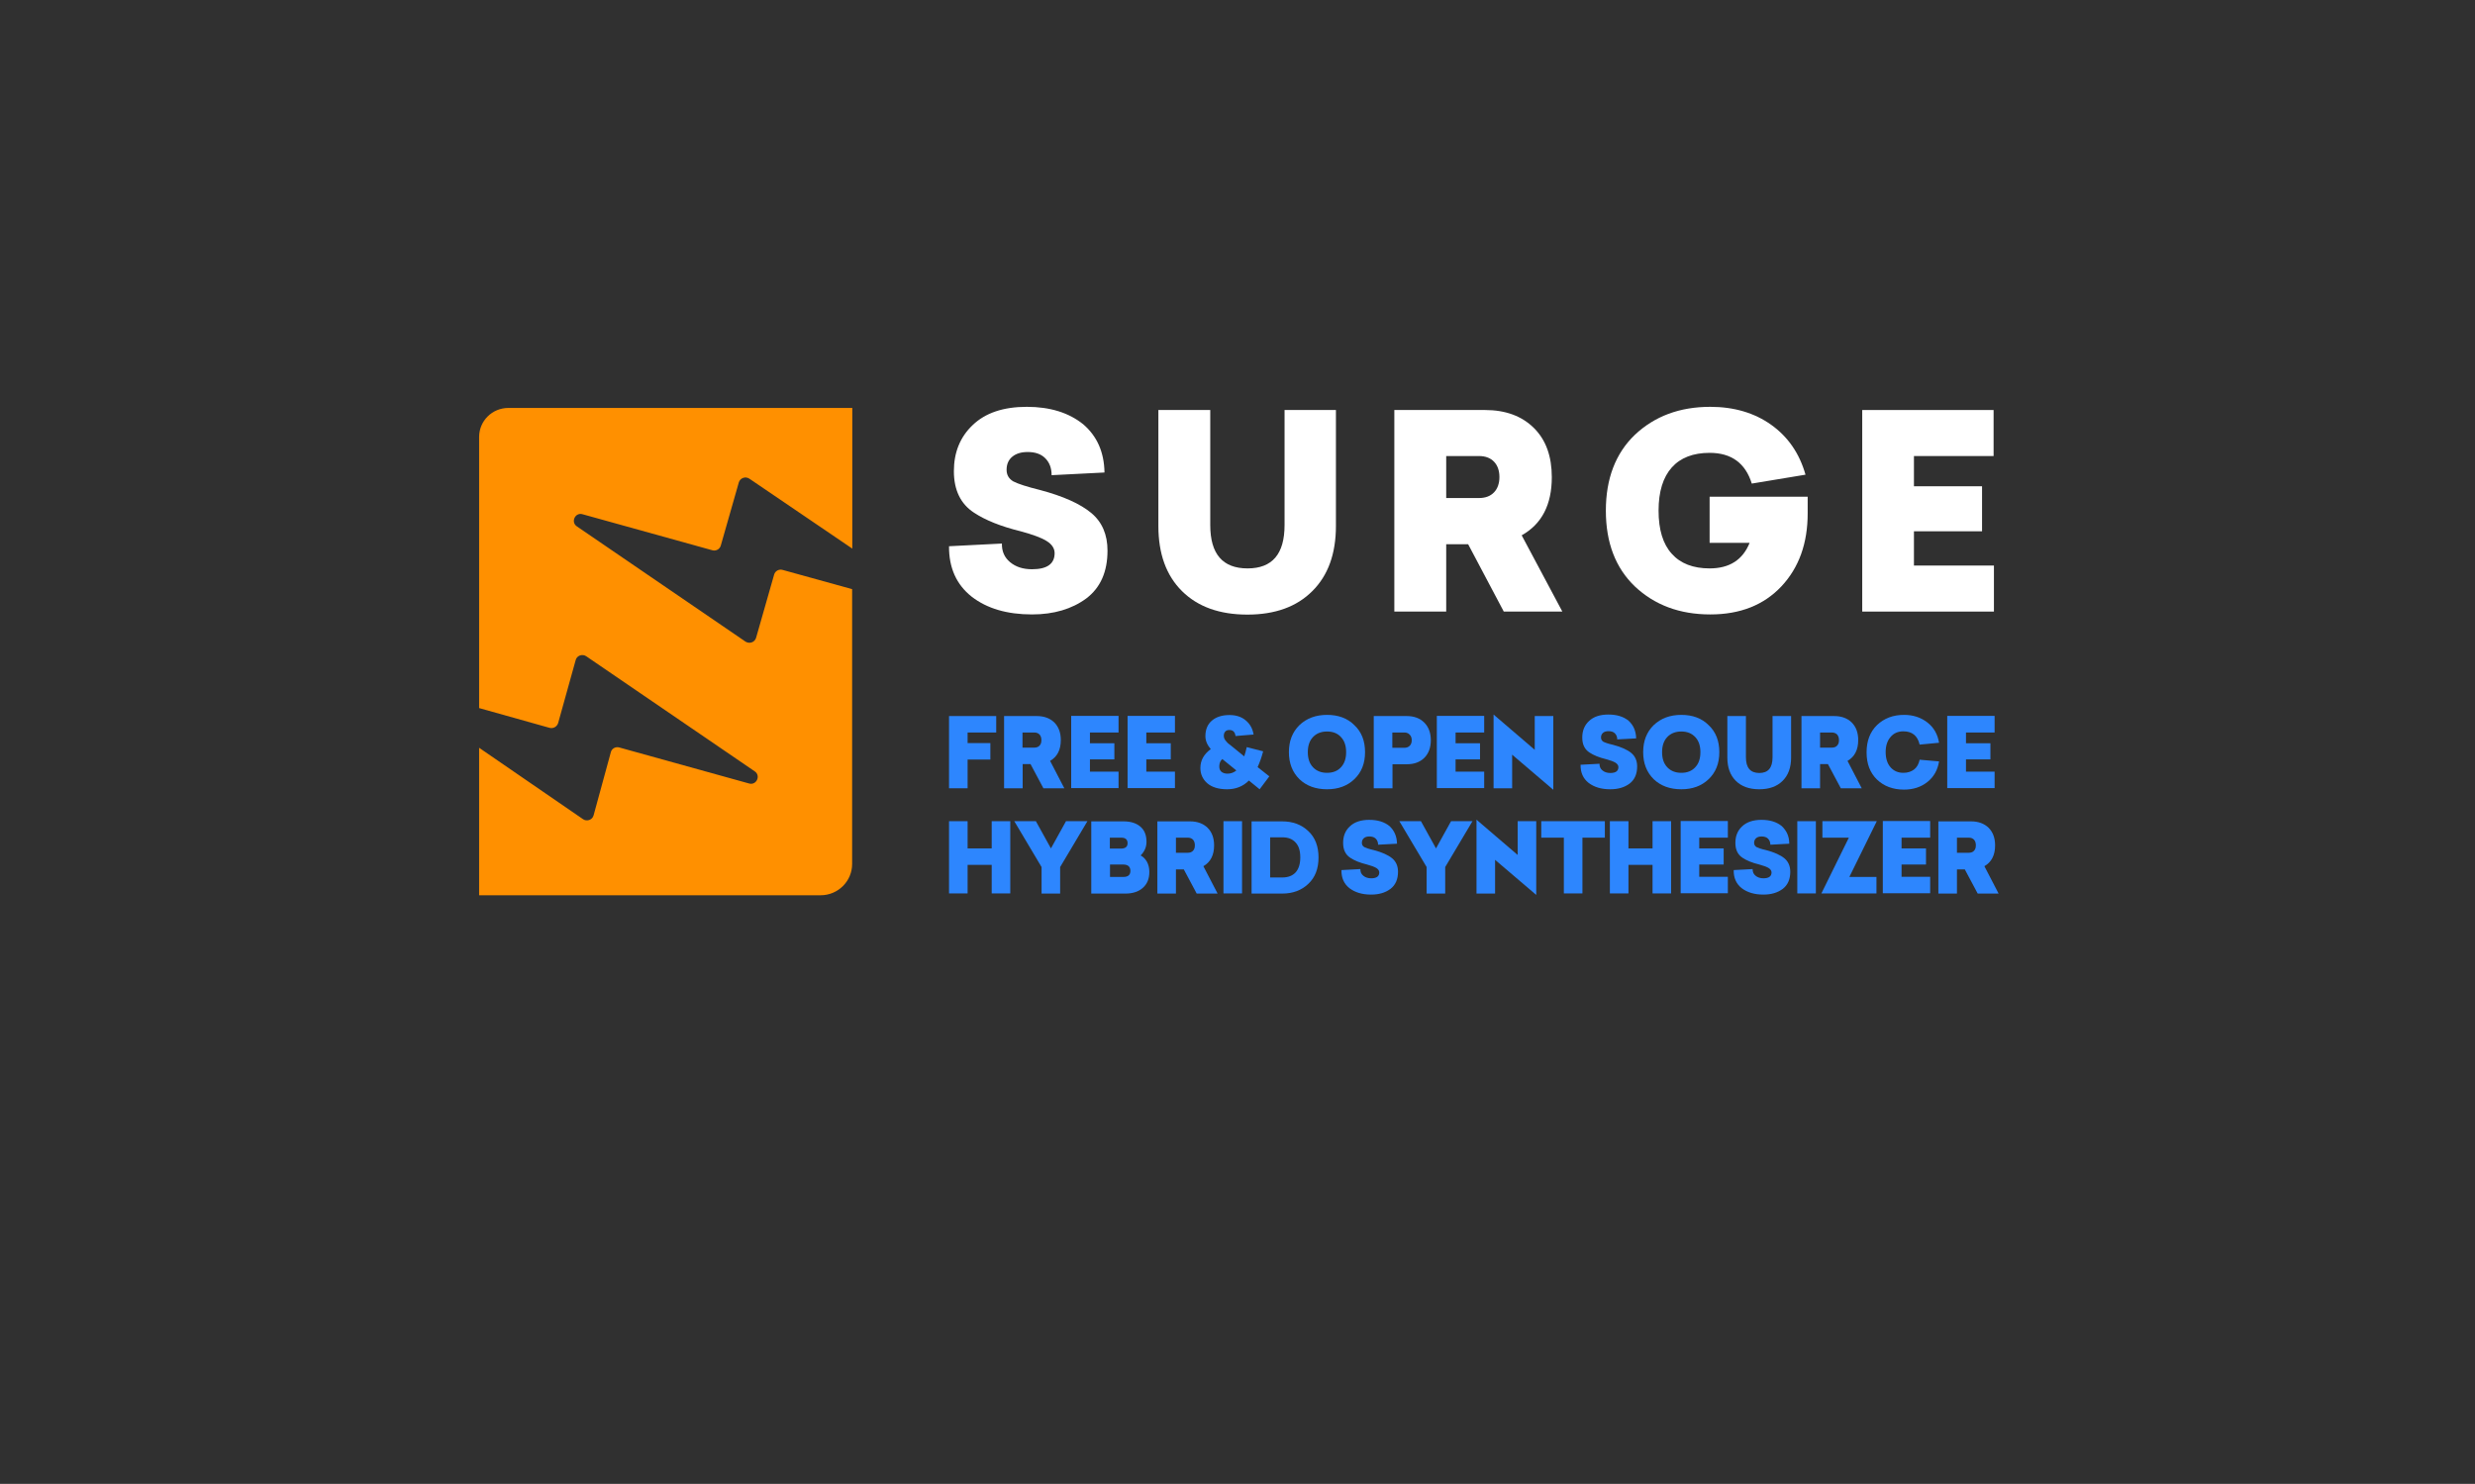
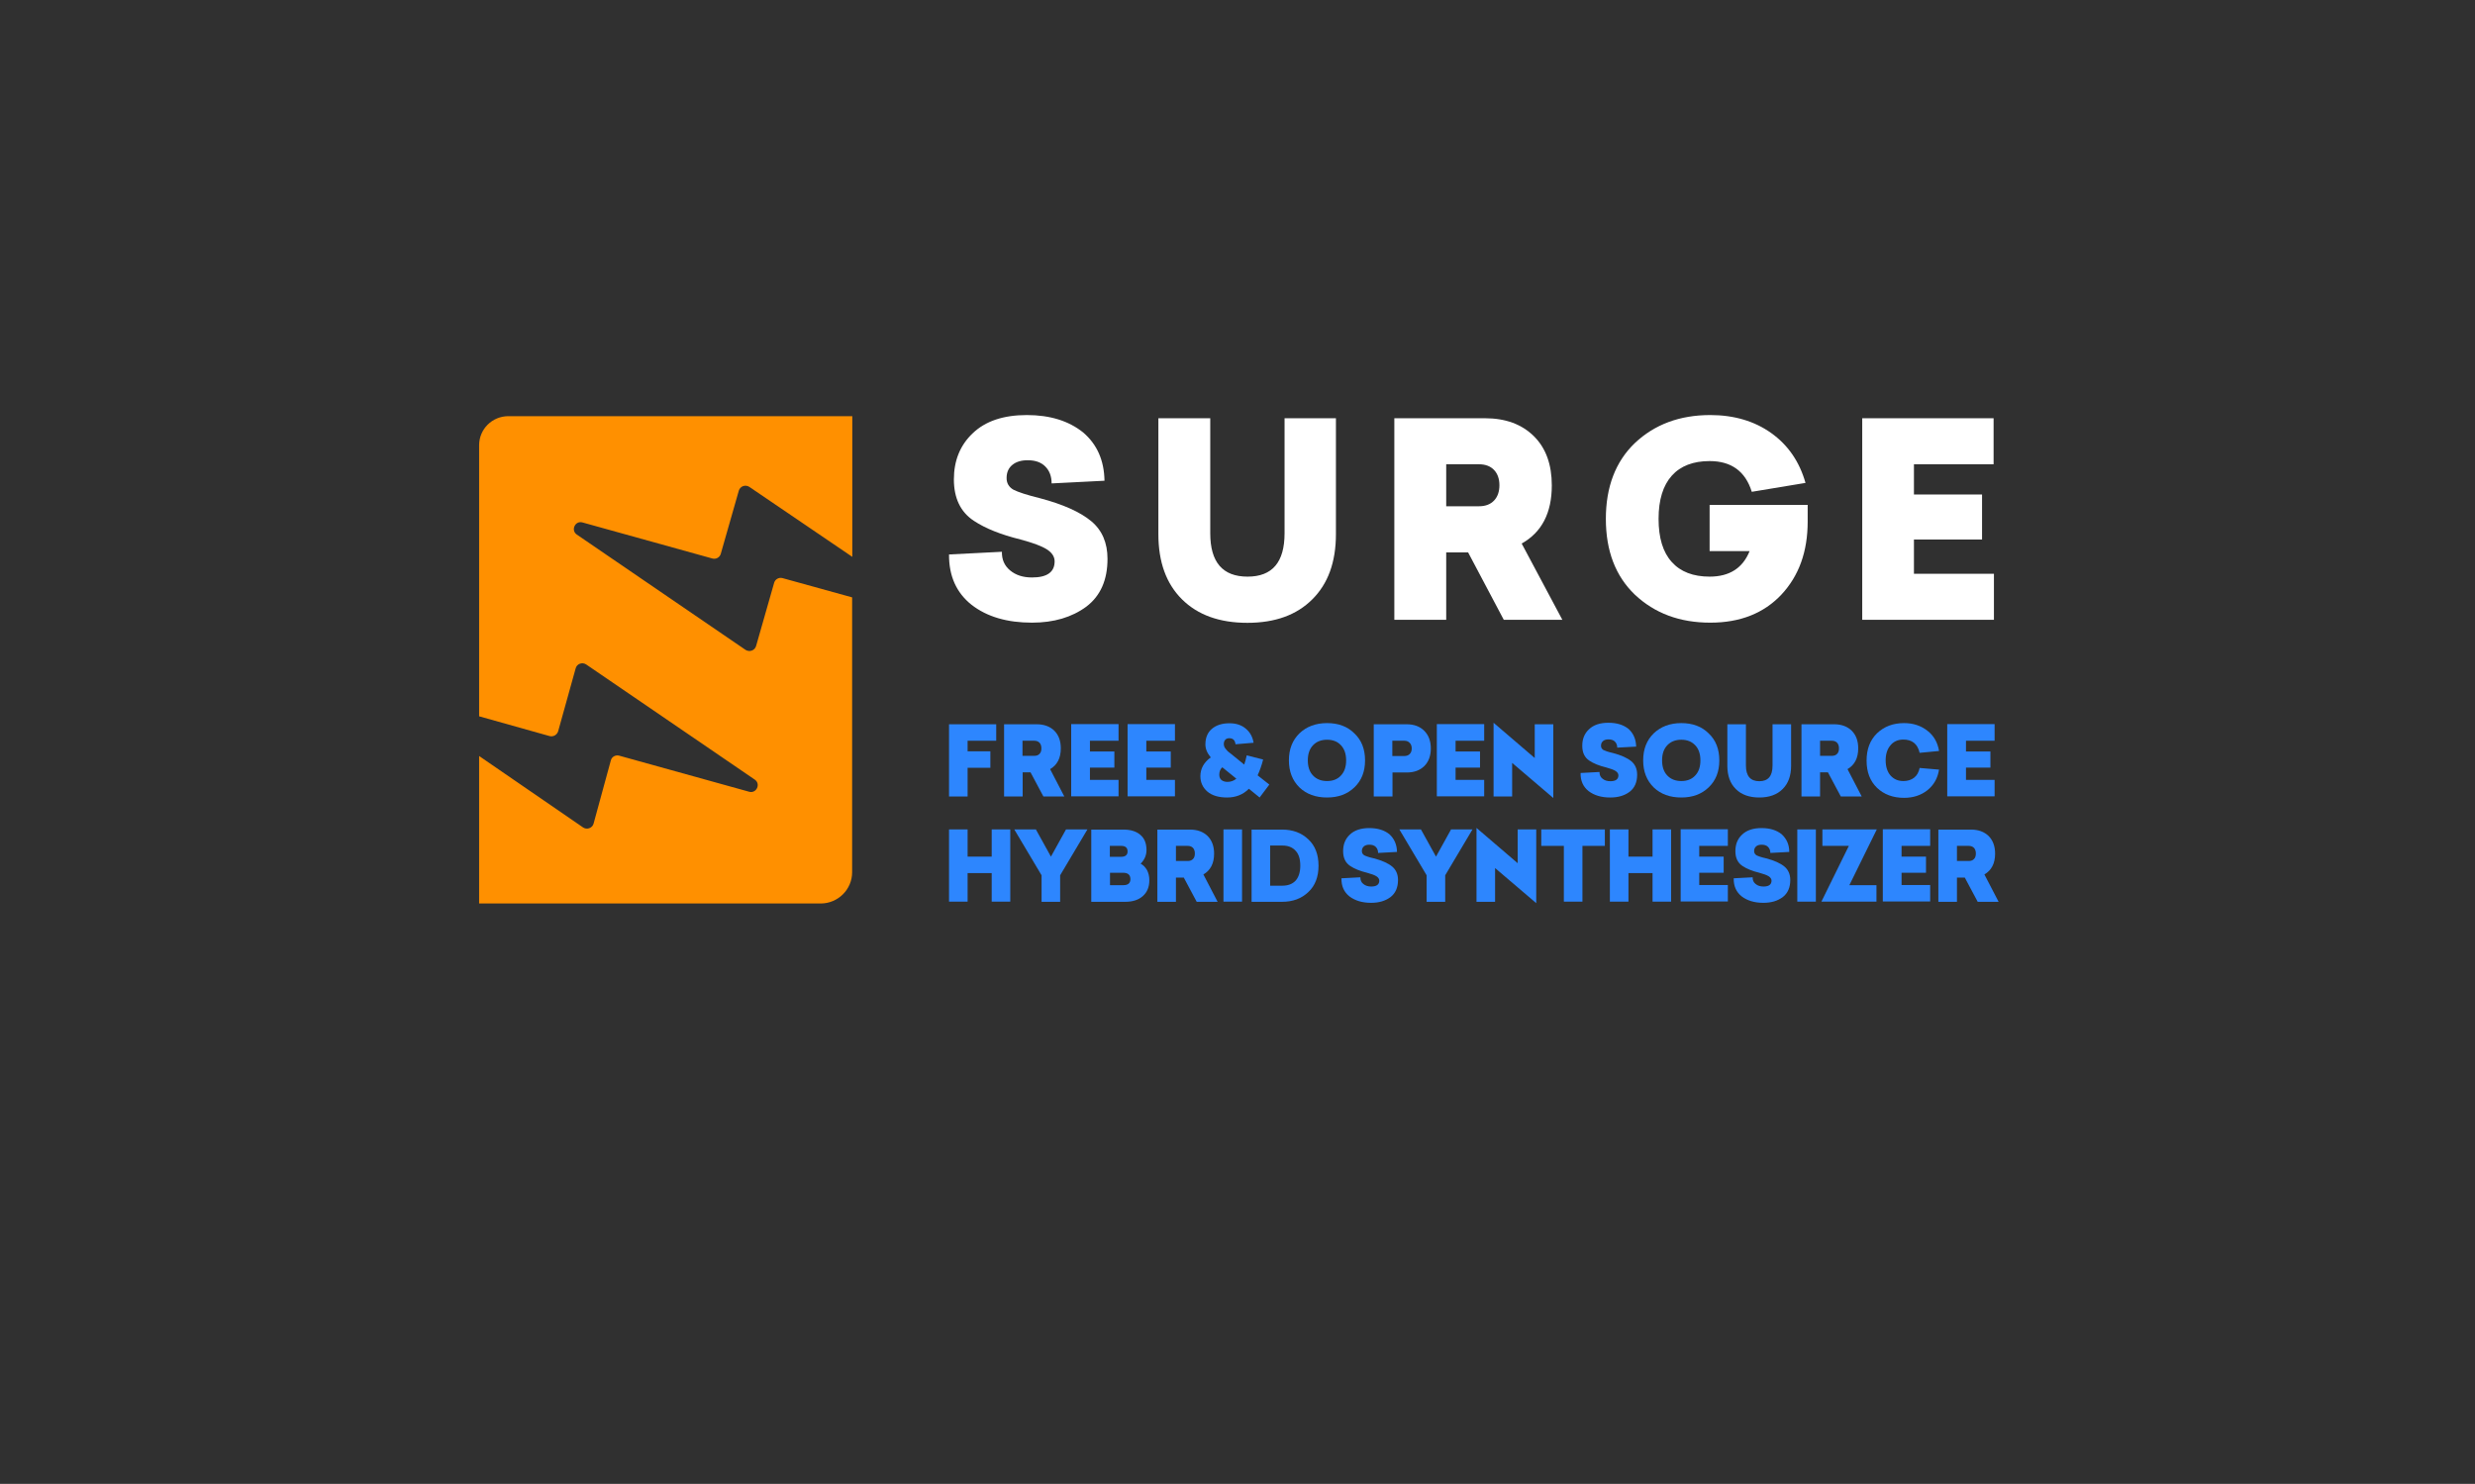
<svg xmlns="http://www.w3.org/2000/svg" xmlns:xlink="http://www.w3.org/1999/xlink" width="904px" height="542px" viewBox="0 0 904 542" version="1.1">
  <defs>
    <rect width="904" height="542" id="artboard_1" />
    <clipPath id="clip_1">
      <use xlink:href="#artboard_1" clip-rule="evenodd" />
    </clipPath>
  </defs>
  <g id="bmp00158" clip-path="url(#clip_1)">
-     <path d="M0 0L904 0L904 542L0 542L0 0Z" transform="translate(6.1035156E-05 0)" id="Background" fill="#000000" fill-opacity="0.8" stroke="none" />
-     <g id="Logo" transform="translate(175 148.5951)">
+     <path d="M0 0L904 0L904 542L0 542L0 0Z" transform="translate(6.1035156E-05 0)" id="Background" fill="#000000" fill-opacity="0.8" fill-rule="evenodd" stroke="none" />
+     <g id="Logo" transform="translate(175 151.6)">
      <g id="Icon" transform="translate(0 0.4049225)">
-         <path d="M98.714 25.845L136.305 51.386L136.305 0L10.697 0C4.768 0 0 4.732 0 10.617L0 109.627L25.733 116.847C27.078 117.211 28.422 116.422 28.85 115.148L35.268 92.094C35.696 90.456 37.652 89.728 39.119 90.699L100.67 132.742C102.993 134.319 101.281 137.959 98.592 137.17L51.16 124.005C49.816 123.641 48.41 124.43 48.104 125.765L41.808 148.819C41.38 150.457 39.363 151.185 37.958 150.214L0 124.127L0 178L124.753 178C131.11 178 136.244 172.843 136.244 166.594L136.244 66.189L110.817 59.151C109.472 58.787 108.127 59.576 107.76 60.85L101.159 83.965C100.67 85.603 98.775 86.27 97.308 85.36L35.696 43.256C33.373 41.679 35.085 38.039 37.774 38.828L85.206 51.992C86.551 52.356 87.895 51.568 88.262 50.294L94.863 27.179C95.352 25.602 97.247 24.874 98.714 25.845L98.714 25.845Z" id="XMLID_3_" fill="#FF9000" stroke="none" />
+         <path d="M98.714 25.845L136.305 51.386L136.305 0L10.697 0C4.768 0 0 4.732 0 10.617L0 109.627L25.733 116.847C27.078 117.211 28.422 116.422 28.85 115.148L35.268 92.094C35.696 90.456 37.652 89.728 39.119 90.699L100.67 132.742C102.993 134.319 101.281 137.959 98.592 137.17L51.16 124.005C49.816 123.641 48.41 124.43 48.104 125.765L41.808 148.819C41.38 150.457 39.363 151.185 37.958 150.214L0 124.127L0 178L124.753 178C131.11 178 136.244 172.843 136.244 166.594L136.244 66.189L110.817 59.151C109.472 58.787 108.127 59.576 107.76 60.85L101.159 83.965C100.67 85.603 98.775 86.27 97.308 85.36L35.696 43.256C33.373 41.679 35.085 38.039 37.774 38.828L85.206 51.992C86.551 52.356 87.895 51.568 88.262 50.294L94.863 27.179C95.352 25.602 97.247 24.874 98.714 25.845L98.714 25.845Z" id="XMLID_3_" fill="#FF9000" fill-rule="evenodd" stroke="none" />
      </g>
      <g id="SURGE" transform="translate(171.6334 0)">
-         <path d="M56.785 23.988L37.47 24.969C37.47 22.331 36.675 20.307 35.147 18.773C33.619 17.239 31.48 16.503 28.729 16.503C26.406 16.503 24.512 17.055 23.106 18.221C21.7 19.387 21.027 20.982 21.027 23.006C21.027 24.847 21.822 26.258 23.472 27.239C25.245 28.16 28.485 29.202 33.191 30.368C41.748 32.638 47.983 35.46 51.956 38.773C55.929 42.086 57.885 46.687 57.885 52.515C57.885 60.245 55.318 66.074 50.122 70C44.865 73.865 38.264 75.828 30.318 75.828C21.211 75.828 13.876 73.681 8.253 69.325C2.69 64.908 -0.06 58.773 0.001 50.92L19.316 49.939C19.255 52.761 20.233 55.031 22.311 56.748C24.389 58.466 27.017 59.325 30.318 59.325C35.819 59.325 38.57 57.362 38.57 53.436C38.57 51.718 37.592 50.245 35.758 49.08C33.863 47.853 30.685 46.687 26.162 45.46C18.949 43.681 13.265 41.411 9.108 38.65C4.218 35.46 1.774 30.368 1.774 23.497C1.774 16.687 4.035 11.043 8.619 6.687C13.265 2.209 19.866 0 28.423 0C36.919 0 43.765 2.147 49.022 6.38C54.034 10.675 56.662 16.503 56.785 23.988L56.785 23.988Z" id="S" fill="#FFFFFF" stroke="none" />
-         <path d="M46.026 0L64.852 0L64.852 42.331C64.852 52.515 61.979 60.429 56.233 66.135C50.549 71.841 42.664 74.724 32.518 74.724C22.31 74.724 14.364 71.841 8.618 66.135C2.873 60.429 0 52.515 0 42.331L0 0L18.948 0L18.948 42.025C18.948 52.577 23.471 57.853 32.579 57.853C41.625 57.853 46.087 52.577 46.087 42.025L46.087 0L46.026 0Z" transform="translate(76.46625 1.165662)" id="U" fill="#FFFFFF" stroke="none" />
-         <path d="M39.975 73.62L61.368 73.62L46.515 45.767C53.85 41.656 57.517 34.601 57.517 24.54C57.517 16.933 55.378 10.92 50.977 6.564C46.576 2.209 40.647 0 33.129 0L-3.05176e-05 0L-3.05176e-05 73.62L18.948 73.62L18.948 49.018L26.955 49.018L39.975 73.62ZM18.948 32.147L18.948 16.81L30.928 16.81C33.312 16.81 35.146 17.546 36.429 18.896C37.713 20.245 38.385 22.147 38.385 24.479C38.385 26.81 37.713 28.712 36.429 30.061C35.085 31.472 33.251 32.147 30.928 32.147L18.948 32.147Z" transform="translate(162.6503 1.165619)" id="R" fill="#FFFFFF" fill-rule="evenodd" stroke="none" />
-         <path d="M37.958 32.822L73.715 32.822L73.715 38.896C73.715 49.877 70.536 58.712 64.118 65.583C57.7 72.393 49.082 75.828 38.141 75.828C26.955 75.828 17.787 72.393 10.574 65.583C3.545 58.834 0 49.632 0 37.914C0 26.258 3.545 16.994 10.574 10.245C17.787 3.436 26.955 0 38.141 0C46.821 0 54.278 2.209 60.39 6.564C66.502 10.92 70.72 16.994 72.92 24.785L53.3 28.037C50.977 20.552 45.843 16.81 37.897 16.81C31.906 16.81 27.261 18.589 24.083 22.147C20.904 25.706 19.254 30.92 19.254 37.914C19.254 44.847 20.843 50.123 24.083 53.681C27.261 57.239 31.906 59.018 37.897 59.018C45.17 59.018 49.999 55.889 52.505 49.693L37.897 49.693L37.897 32.822L37.958 32.822Z" transform="translate(239.9103 0)" id="G" fill="#FFFFFF" stroke="none" />
-         <path d="M47.982 9.36122e-06L47.982 16.81L18.887 16.81L18.887 27.853L43.764 27.853L43.764 44.294L18.887 44.294L18.887 56.81L48.104 56.81L48.104 73.62L0 73.62L0 0L47.982 0L47.982 9.36122e-06Z" transform="translate(333.5512 1.165619)" id="E" fill="#FFFFFF" stroke="none" />
+         <path d="M56.785 23.988L37.47 24.969C37.47 22.331 36.675 20.307 35.147 18.773C33.619 17.239 31.48 16.503 28.729 16.503C26.406 16.503 24.512 17.055 23.106 18.221C21.7 19.387 21.027 20.982 21.027 23.006C21.027 24.847 21.822 26.258 23.472 27.239C25.245 28.16 28.485 29.202 33.191 30.368C41.748 32.638 47.983 35.46 51.956 38.773C55.929 42.086 57.885 46.687 57.885 52.515C57.885 60.245 55.318 66.074 50.122 70C44.865 73.865 38.264 75.828 30.318 75.828C21.211 75.828 13.876 73.681 8.253 69.325C2.69 64.908 -0.06 58.773 0.001 50.92L19.316 49.939C19.255 52.761 20.233 55.031 22.311 56.748C24.389 58.466 27.017 59.325 30.318 59.325C35.819 59.325 38.57 57.362 38.57 53.436C38.57 51.718 37.592 50.245 35.758 49.08C33.863 47.853 30.685 46.687 26.162 45.46C18.949 43.681 13.265 41.411 9.108 38.65C4.218 35.46 1.774 30.368 1.774 23.497C1.774 16.687 4.035 11.043 8.619 6.687C13.265 2.209 19.866 0 28.423 0C36.919 0 43.765 2.147 49.022 6.38C54.034 10.675 56.662 16.503 56.785 23.988L56.785 23.988Z" id="S" fill="#FFFFFF" fill-rule="evenodd" stroke="none" />
+         <path d="M46.026 0L64.852 0L64.852 42.331C64.852 52.515 61.979 60.429 56.233 66.135C50.549 71.841 42.664 74.724 32.518 74.724C22.31 74.724 14.364 71.841 8.618 66.135C2.873 60.429 0 52.515 0 42.331L0 0L18.948 0L18.948 42.025C18.948 52.577 23.471 57.853 32.579 57.853C41.625 57.853 46.087 52.577 46.087 42.025L46.087 0L46.026 0Z" transform="translate(76.46625 1.165661)" id="U" fill="#FFFFFF" fill-rule="evenodd" stroke="none" />
+         <path d="M39.975 73.62L61.368 73.62L46.515 45.767C53.85 41.656 57.517 34.601 57.517 24.54C57.517 16.933 55.378 10.92 50.977 6.564C46.576 2.209 40.647 0 33.129 0L0 0L0 73.62L18.948 73.62L18.948 49.018L26.955 49.018L39.975 73.62ZM18.948 32.147L18.948 16.81L30.928 16.81C33.312 16.81 35.146 17.546 36.429 18.896C37.713 20.245 38.385 22.147 38.385 24.479C38.385 26.81 37.713 28.712 36.429 30.061C35.085 31.472 33.251 32.147 30.928 32.147L18.948 32.147Z" transform="translate(162.6503 1.165619)" id="R" fill="#FFFFFF" fill-rule="evenodd" stroke="none" />
+         <path d="M37.958 32.822L73.715 32.822L73.715 38.896C73.715 49.877 70.536 58.712 64.118 65.583C57.7 72.393 49.082 75.828 38.141 75.828C26.955 75.828 17.787 72.393 10.574 65.583C3.545 58.834 0 49.632 0 37.914C0 26.258 3.545 16.994 10.574 10.245C17.787 3.436 26.955 0 38.141 0C46.821 0 54.278 2.209 60.39 6.564C66.502 10.92 70.72 16.994 72.92 24.785L53.3 28.037C50.977 20.552 45.843 16.81 37.897 16.81C31.906 16.81 27.261 18.589 24.083 22.147C20.904 25.706 19.254 30.92 19.254 37.914C19.254 44.847 20.843 50.123 24.083 53.681C27.261 57.239 31.906 59.018 37.897 59.018C45.17 59.018 49.999 55.889 52.505 49.693L37.897 49.693L37.897 32.822L37.958 32.822Z" transform="translate(239.9103 0)" id="G" fill="#FFFFFF" fill-rule="evenodd" stroke="none" />
+         <path d="M47.982 9.36122e-06L47.982 16.81L18.887 16.81L18.887 27.853L43.764 27.853L43.764 44.294L18.887 44.294L18.887 56.81L48.104 56.81L48.104 73.62L0 73.62L0 0L47.982 0L47.982 9.36122e-06Z" transform="translate(333.5512 1.165619)" id="E" fill="#FFFFFF" fill-rule="evenodd" stroke="none" />
      </g>
      <g id="FREE-&amp;-OPEN-SOURCE" transform="translate(171.6343 112.3927)">
-         <path d="M17.237 0L17.237 6.012L6.785 6.012L6.785 9.877L15.098 9.877L15.098 15.889L6.785 15.889L6.785 26.38L0 26.38L0 0L17.237 0L17.237 0Z" transform="translate(0 0.5521698)" id="F" fill="#2D86FE" stroke="none" />
+         <path d="M17.237 0L17.237 6.012L6.785 6.012L6.785 9.877L15.098 9.877L15.098 15.889L6.785 15.889L6.785 26.38L0 26.38L0 0L17.237 0L17.237 0Z" transform="translate(0 0.5521698)" id="F" fill="#2D86FE" fill-rule="evenodd" stroke="none" />
        <path d="M14.364 26.38L22.004 26.38L16.809 16.38C19.376 14.908 20.721 12.393 20.721 8.773C20.721 6.074 19.926 3.926 18.337 2.331C16.748 0.798 14.608 0 11.919 0L0 0L0 26.38L6.785 26.38L6.785 17.546L9.658 17.546L14.364 26.38ZM6.724 11.534L6.724 6.012L11.002 6.012C11.858 6.012 12.469 6.258 12.958 6.748C13.386 7.239 13.63 7.914 13.63 8.773C13.63 9.632 13.447 10.307 12.958 10.797C12.53 11.288 11.858 11.534 11.002 11.534L6.724 11.534Z" transform="translate(20.10956 0.5521698)" id="R" fill="#2D86FE" fill-rule="evenodd" stroke="none" />
-         <path d="M17.298 0.061L17.298 6.074L6.846 6.074L6.846 10L15.77 10L15.77 15.89L6.846 15.89L6.846 20.368L17.298 20.368L17.298 26.38L0 26.38L0 0L17.298 0L17.298 0.061Z" transform="translate(44.62006 0.4907532)" id="E" fill="#2D86FE" stroke="none" />
-         <path d="M17.298 0.061L17.298 6.074L6.846 6.074L6.846 10L15.77 10L15.77 15.89L6.846 15.89L6.846 20.368L17.298 20.368L17.298 26.38L0 26.38L0 0L17.298 0L17.298 0.061Z" transform="translate(65.2186 0.4907532)" id="E" fill="#2D86FE" stroke="none" />
+         <path d="M17.298 0.061L17.298 6.074L6.846 6.074L6.846 10L15.77 10L15.77 15.89L6.846 15.89L6.846 20.368L17.298 20.368L17.298 26.38L0 26.38L0 0L17.298 0L17.298 0.061Z" transform="translate(44.62006 0.4907532)" id="E" fill="#2D86FE" fill-rule="evenodd" stroke="none" />
+         <path d="M17.298 0.061L17.298 6.074L6.846 6.074L6.846 10L15.77 10L15.77 15.89L6.846 15.89L6.846 20.368L17.298 20.368L17.298 26.38L0 26.38L0 0L17.298 0L17.298 0.061Z" transform="translate(65.2186 0.4907532)" id="E" fill="#2D86FE" fill-rule="evenodd" stroke="none" />
        <path d="M21.638 27.117L25.183 22.393L20.904 19.018C21.699 17.301 22.371 15.399 22.921 13.252L16.931 11.718C16.626 13.129 16.32 14.233 16.014 15.092L11.186 11.166C11.124 11.104 10.88 10.92 10.391 10.552C10.33 10.491 10.208 10.43 10.024 10.245L9.841 10.061L9.719 9.939C9.719 9.877 9.658 9.877 9.658 9.816L9.413 9.571C8.863 8.957 8.557 8.344 8.557 7.607C8.557 6.933 8.741 6.38 9.107 6.012C9.413 5.644 9.963 5.46 10.574 5.46C11.919 5.46 12.652 6.196 12.836 7.669L19.437 7.117C19.07 4.908 18.093 3.19 16.503 1.902C14.975 0.613 12.958 0 10.636 0C7.946 0 5.807 0.675 4.218 2.025C2.628 3.374 1.834 5.276 1.834 7.73C1.834 9.386 2.506 10.92 3.79 12.454C1.284 14.294 0 16.564 0 19.325C0 21.595 0.856 23.436 2.506 24.908C4.218 26.38 6.662 27.117 9.78 27.117C12.897 27.117 15.586 26.074 17.726 23.926L21.638 27.117ZM13.142 20.245C12.164 21.043 11.063 21.411 9.902 21.411C8.985 21.411 8.252 21.166 7.702 20.736C7.151 20.245 6.907 19.632 6.907 18.773C6.907 17.607 7.274 16.748 8.007 16.074L13.142 20.245Z" transform="translate(91.80728 0.1840363)" id="&amp;" fill="#2D86FE" fill-rule="evenodd" stroke="none" />
        <path d="M23.899 3.742C21.393 1.227 18.031 0 13.936 0C9.78 0 6.418 1.288 3.851 3.742C1.284 6.258 0 9.509 0 13.62C0 17.669 1.284 20.982 3.851 23.497Q7.702 27.178 13.936 27.178C18.031 27.178 21.332 25.951 23.899 23.497C26.527 20.982 27.811 17.73 27.811 13.62C27.811 9.509 26.527 6.196 23.899 3.742ZM8.802 8.098C10.085 6.748 11.797 6.074 13.936 6.074C16.076 6.074 17.787 6.748 19.009 8.098C20.293 9.448 20.904 11.288 20.904 13.62C20.904 15.951 20.293 17.791 19.009 19.141C17.787 20.491 16.076 21.166 13.936 21.166C11.797 21.166 10.085 20.491 8.802 19.141C7.518 17.791 6.907 15.951 6.907 13.62C6.907 11.288 7.518 9.448 8.802 8.098Z" transform="translate(124.1415 0.1226654)" id="O" fill="#2D86FE" fill-rule="evenodd" stroke="none" />
-         <path d="M-3.05176e-05 0L-3.05176e-05 26.38L6.846 26.38L6.846 17.607L12.102 17.607C14.792 17.607 16.87 16.81 18.459 15.276C20.048 13.681 20.843 11.534 20.843 8.834C20.843 6.135 20.048 3.988 18.459 2.393C16.87 0.798 14.731 0 12.041 0L-3.05176e-05 0ZM6.785 6.012L11.186 6.012C11.98 6.012 12.652 6.258 13.142 6.81C13.63 7.301 13.875 7.975 13.875 8.834C13.875 9.693 13.63 10.368 13.142 10.859C12.653 11.35 11.98 11.595 11.186 11.595L6.785 11.595L6.785 6.012Z" transform="translate(155.1311 0.5521698)" id="P" fill="#2D86FE" fill-rule="evenodd" stroke="none" />
-         <path d="M17.298 0.061L17.298 6.074L6.846 6.074L6.846 10L15.77 10L15.77 15.89L6.846 15.89L6.846 20.368L17.298 20.368L17.298 26.38L0 26.38L0 0L17.298 0L17.298 0.061Z" transform="translate(178.1746 0.4907532)" id="E" fill="#2D86FE" stroke="none" />
-         <path d="M0 0L15.036 12.883L15.036 0.552L21.821 0.552L21.821 27.485L6.785 14.663L6.785 26.933L0 26.933L0 0L0 0Z" transform="translate(198.8954 0)" id="N" fill="#2D86FE" stroke="none" />
-         <path d="M20.296 8.712L13.389 9.08C13.389 8.159 13.083 7.423 12.533 6.871C11.983 6.319 11.188 6.074 10.21 6.074C9.355 6.074 8.682 6.258 8.193 6.687C7.704 7.117 7.46 7.669 7.46 8.405C7.46 9.08 7.765 9.571 8.315 9.939C8.927 10.245 10.088 10.675 11.8 11.043C14.856 11.841 17.117 12.883 18.523 14.049C19.929 15.215 20.662 16.871 20.662 18.957C20.662 21.718 19.745 23.804 17.912 25.215C16.017 26.626 13.694 27.301 10.822 27.301C7.582 27.301 4.954 26.503 2.937 24.969C0.92 23.374 -0.058 21.166 0.003 18.343L6.91 17.975C6.91 19.018 7.215 19.816 8.01 20.429C8.743 21.043 9.721 21.35 10.883 21.35C12.839 21.35 13.816 20.613 13.816 19.202C13.816 18.589 13.45 18.037 12.777 17.607C12.105 17.178 10.944 16.748 9.355 16.319C6.787 15.706 4.709 14.847 3.242 13.865C1.47 12.699 0.614 10.92 0.614 8.405C0.614 5.951 1.409 3.926 3.059 2.393C4.709 0.798 7.093 0 10.149 0C13.205 0 15.65 0.736 17.545 2.27C19.318 3.926 20.234 6.012 20.296 8.712L20.296 8.712Z" transform="translate(230.6769 0)" id="S" fill="#2D86FE" stroke="none" />
+         <path d="M0 0L0 26.38L6.846 26.38L6.846 17.607L12.102 17.607C14.792 17.607 16.87 16.81 18.459 15.276C20.049 13.681 20.843 11.534 20.843 8.834C20.843 6.135 20.048 3.988 18.459 2.393C16.87 0.798 14.731 0 12.041 0L0 0ZM6.785 6.012L11.186 6.012C11.98 6.012 12.652 6.258 13.142 6.81C13.63 7.301 13.875 7.975 13.875 8.834C13.875 9.693 13.63 10.368 13.142 10.859C12.653 11.35 11.98 11.595 11.186 11.595L6.785 11.595L6.785 6.012Z" transform="translate(155.1311 0.5521698)" id="P" fill="#2D86FE" fill-rule="evenodd" stroke="none" />
+         <path d="M17.298 0.061L17.298 6.074L6.846 6.074L6.846 10L15.77 10L15.77 15.89L6.846 15.89L6.846 20.368L17.298 20.368L17.298 26.38L0 26.38L0 0L17.298 0L17.298 0.061Z" transform="translate(178.1746 0.4907532)" id="E" fill="#2D86FE" fill-rule="evenodd" stroke="none" />
+         <path d="M0 0L15.036 12.883L15.036 0.552L21.821 0.552L21.821 27.485L6.785 14.663L6.785 26.933L0 26.933L0 0L0 0Z" transform="translate(198.8954 0)" id="N" fill="#2D86FE" fill-rule="evenodd" stroke="none" />
+         <path d="M20.296 8.712L13.389 9.08C13.389 8.159 13.083 7.423 12.533 6.871C11.983 6.319 11.188 6.074 10.21 6.074C9.355 6.074 8.682 6.258 8.193 6.687C7.704 7.117 7.46 7.669 7.46 8.405C7.46 9.08 7.765 9.571 8.315 9.939C8.927 10.245 10.088 10.675 11.8 11.043C14.856 11.841 17.117 12.883 18.523 14.049C19.929 15.215 20.662 16.871 20.662 18.957C20.662 21.718 19.745 23.804 17.912 25.215C16.017 26.626 13.694 27.301 10.822 27.301C7.582 27.301 4.954 26.503 2.937 24.969C0.92 23.374 -0.058 21.166 0.003 18.343L6.91 17.975C6.91 19.018 7.215 19.816 8.01 20.429C8.743 21.043 9.721 21.35 10.883 21.35C12.839 21.35 13.816 20.613 13.816 19.202C13.816 18.589 13.45 18.037 12.777 17.607C12.105 17.178 10.944 16.748 9.355 16.319C6.787 15.706 4.709 14.847 3.242 13.865C1.47 12.699 0.614 10.92 0.614 8.405C0.614 5.951 1.409 3.926 3.059 2.393C4.709 0.798 7.093 0 10.149 0C13.205 0 15.65 0.736 17.545 2.27C19.318 3.926 20.234 6.012 20.296 8.712L20.296 8.712Z" transform="translate(230.6769 0)" id="S" fill="#2D86FE" fill-rule="evenodd" stroke="none" />
        <path d="M23.899 3.742C21.393 1.227 18.031 0 13.936 0C9.78 0 6.418 1.288 3.851 3.742C1.284 6.258 0 9.509 0 13.62C0 17.669 1.284 20.982 3.851 23.497Q7.702 27.178 13.936 27.178C18.031 27.178 21.332 25.951 23.899 23.497C26.527 20.982 27.811 17.73 27.811 13.62C27.811 9.509 26.527 6.196 23.899 3.742ZM8.802 8.098C10.085 6.748 11.797 6.074 13.936 6.074C16.075 6.074 17.726 6.748 19.009 8.098C20.293 9.448 20.904 11.288 20.904 13.62C20.904 15.951 20.293 17.791 19.009 19.141C17.787 20.491 16.075 21.166 13.936 21.166C11.797 21.166 10.085 20.491 8.802 19.141C7.518 17.791 6.907 15.951 6.907 13.62C6.907 11.288 7.518 9.448 8.802 8.098Z" transform="translate(253.5397 0.1226654)" id="O" fill="#2D86FE" fill-rule="evenodd" stroke="none" />
-         <path d="M16.564 0L23.288 0L23.288 15.153C23.288 18.773 22.249 21.656 20.171 23.681C18.154 25.706 15.281 26.748 11.675 26.748C8.007 26.748 5.134 25.706 3.117 23.681C1.039 21.656 0 18.773 0 15.153L0 0L6.785 0L6.785 15.092C6.785 18.896 8.435 20.797 11.675 20.797C14.914 20.797 16.503 18.896 16.503 15.092L16.503 0L16.564 0Z" transform="translate(284.2848 0.5521698)" id="U" fill="#2D86FE" stroke="none" />
+         <path d="M16.564 0L23.288 0L23.288 15.153C23.288 18.773 22.249 21.656 20.171 23.681C18.154 25.706 15.281 26.748 11.675 26.748C8.007 26.748 5.134 25.706 3.117 23.681C1.039 21.656 0 18.773 0 15.153L0 0L6.785 0L6.785 15.092C6.785 18.896 8.435 20.797 11.675 20.797C14.914 20.797 16.503 18.896 16.503 15.092L16.503 0L16.564 0Z" transform="translate(284.2847 0.5521698)" id="U" fill="#2D86FE" fill-rule="evenodd" stroke="none" />
        <path d="M14.364 26.38L22.004 26.38L16.809 16.38C19.376 14.908 20.721 12.393 20.721 8.773C20.721 6.074 19.926 3.926 18.337 2.331C16.748 0.798 14.608 0 11.919 0L0 0L0 26.38L6.785 26.38L6.785 17.546L9.657 17.546L14.364 26.38ZM6.785 11.534L6.785 6.012L11.063 6.012C11.919 6.012 12.53 6.258 13.019 6.748C13.447 7.239 13.691 7.914 13.691 8.773C13.691 9.632 13.508 10.307 13.019 10.797C12.591 11.288 11.919 11.534 11.063 11.534L6.785 11.534Z" transform="translate(311.3624 0.5521698)" id="R" fill="#2D86FE" fill-rule="evenodd" stroke="none" />
-         <path d="M13.692 0C16.992 0 19.804 0.92 22.188 2.761C24.572 4.601 25.977 7.117 26.466 10.184L19.376 10.859C18.643 7.607 16.626 6.012 13.447 6.012C11.491 6.012 9.902 6.687 8.741 8.098C7.579 9.448 6.968 11.288 6.968 13.558C6.968 15.951 7.579 17.791 8.741 19.141C9.963 20.491 11.491 21.166 13.447 21.166C15.036 21.166 16.32 20.736 17.359 19.939C18.398 19.141 19.07 17.914 19.376 16.38L26.466 16.994C25.977 20.123 24.572 22.638 22.188 24.54C19.865 26.38 16.992 27.301 13.692 27.301C9.658 27.301 6.357 26.074 3.79 23.62C1.284 21.166 0 17.914 0 13.681C0 9.509 1.284 6.196 3.79 3.742C6.418 1.227 9.719 0 13.692 0L13.692 0Z" transform="translate(335.1393 0.1226654)" id="C" fill="#2D86FE" stroke="none" />
-         <path d="M17.298 0.061L17.298 6.074L6.846 6.074L6.846 10L15.77 10L15.77 15.89L6.846 15.89L6.846 20.368L17.298 20.368L17.298 26.38L0 26.38L0 0L17.298 0L17.298 0.061Z" transform="translate(364.6007 0.4907532)" id="E" fill="#2D86FE" stroke="none" />
+         <path d="M13.692 0C16.992 0 19.804 0.92 22.188 2.761C24.572 4.601 25.977 7.117 26.466 10.184L19.376 10.859C18.643 7.607 16.626 6.012 13.447 6.012C11.491 6.012 9.902 6.687 8.741 8.098C7.579 9.448 6.968 11.288 6.968 13.558C6.968 15.951 7.579 17.791 8.741 19.141C9.963 20.491 11.491 21.166 13.447 21.166C15.036 21.166 16.32 20.736 17.359 19.939C18.398 19.141 19.07 17.914 19.376 16.38L26.466 16.994C25.977 20.123 24.572 22.638 22.188 24.54C19.865 26.38 16.992 27.301 13.692 27.301C9.658 27.301 6.357 26.074 3.79 23.62C1.284 21.166 0 17.914 0 13.681C0 9.509 1.284 6.196 3.79 3.742C6.418 1.227 9.719 0 13.692 0L13.692 0Z" transform="translate(335.1393 0.1226654)" id="C" fill="#2D86FE" fill-rule="evenodd" stroke="none" />
+         <path d="M17.298 0.061L17.298 6.074L6.846 6.074L6.846 10L15.77 10L15.77 15.89L6.846 15.89L6.846 20.368L17.298 20.368L17.298 26.38L0 26.38L0 0L17.298 0L17.298 0.061Z" transform="translate(364.6008 0.4907532)" id="E" fill="#2D86FE" fill-rule="evenodd" stroke="none" />
      </g>
      <g id="HYBRID-SYNTHESIZER" transform="translate(171.6343 150.7976)">
-         <path d="M22.371 0L22.371 26.38L15.586 26.38L15.586 15.951L6.785 15.951L6.785 26.38L0 26.38L0 0L6.785 0L6.785 9.939L15.586 9.939L15.586 0L22.371 0L22.371 0Z" transform="translate(0 0.552124)" id="H" fill="#2D86FE" stroke="none" />
-         <path d="M26.711 0L16.748 16.748L16.748 26.442L9.963 26.442L9.963 16.748L0 0L7.885 0L13.386 9.939L18.887 0L26.711 0L26.711 0Z" transform="translate(23.83814 0.552124)" id="Y" fill="#2D86FE" stroke="none" />
+         <path d="M22.371 0L22.371 26.38L15.586 26.38L15.586 15.951L6.785 15.951L6.785 26.38L0 26.38L0 0L6.785 0L6.785 9.939L15.586 9.939L15.586 0L22.371 0L22.371 0Z" transform="translate(0 0.5521241)" id="H" fill="#2D86FE" fill-rule="evenodd" stroke="none" />
+         <path d="M26.711 0L16.748 16.748L16.748 26.442L9.963 26.442L9.963 16.748L0 0L7.885 0L13.386 9.939L18.887 0L26.711 0L26.711 0Z" transform="translate(23.83814 0.552124)" id="Y" fill="#2D86FE" fill-rule="evenodd" stroke="none" />
        <path d="M0 0L0 26.38L12.408 26.38C15.098 26.38 17.237 25.706 18.826 24.294C20.415 22.883 21.21 20.982 21.21 18.466C21.21 17.055 20.904 15.828 20.354 14.785C19.743 13.742 19.009 12.945 18.031 12.454C19.437 11.043 20.171 9.387 20.171 7.485C20.171 5.031 19.437 3.19 17.909 1.902C16.381 0.613 14.364 0 11.736 0L0 0ZM10.941 5.951L6.785 5.951L6.785 9.939L10.88 9.939C12.469 9.939 13.264 9.264 13.264 7.975C13.264 6.626 12.469 5.951 10.941 5.951ZM6.846 15.767L11.613 15.767C13.386 15.767 14.242 16.503 14.303 18.037C14.303 19.57 13.447 20.307 11.675 20.307L6.846 20.307L6.846 15.767Z" transform="translate(51.95483 0.6134949)" id="B" fill="#2D86FE" fill-rule="evenodd" stroke="none" />
        <path d="M14.364 26.38L22.004 26.38L16.809 16.38C19.376 14.908 20.721 12.393 20.721 8.773C20.721 6.074 19.926 3.926 18.337 2.331C16.748 0.798 14.608 0 11.919 0L0 0L0 26.38L6.785 26.38L6.785 17.546L9.658 17.546L14.364 26.38ZM6.785 11.472L6.785 5.951L11.063 5.951C11.919 5.951 12.53 6.196 13.019 6.687C13.447 7.178 13.692 7.853 13.692 8.712C13.692 9.571 13.508 10.245 13.019 10.736C12.591 11.227 11.919 11.472 11.063 11.472L6.785 11.472Z" transform="translate(76.09851 0.6134949)" id="R" fill="#2D86FE" fill-rule="evenodd" stroke="none" />
-         <path d="M6.785 0L6.785 26.38L0 26.38L0 0L6.785 0L6.785 0Z" transform="translate(100.2422 0.552124)" id="I" fill="#2D86FE" stroke="none" />
+         <path d="M6.785 0L6.785 26.38L0 26.38L0 0L6.785 0L6.785 0Z" transform="translate(100.2422 0.5521241)" id="I" fill="#2D86FE" fill-rule="evenodd" stroke="none" />
        <path d="M0 0L0 26.38L11.124 26.38C15.036 26.38 18.215 25.215 20.721 22.822C23.227 20.491 24.449 17.239 24.449 13.19C24.449 9.141 23.227 5.89 20.721 3.558C18.215 1.166 15.036 0 11.124 0L0 0ZM6.785 5.828L11.247 5.828C13.325 5.828 14.914 6.442 16.076 7.73C17.237 8.957 17.787 10.736 17.787 13.19C17.787 15.583 17.176 17.423 16.076 18.65C14.914 19.877 13.325 20.491 11.247 20.491L6.785 20.491L6.785 5.828Z" transform="translate(110.511 0.6134949)" id="D" fill="#2D86FE" fill-rule="evenodd" stroke="none" />
-         <path d="M20.296 8.712L13.389 9.08C13.389 8.159 13.083 7.423 12.533 6.871C11.983 6.319 11.188 6.074 10.21 6.074C9.355 6.074 8.682 6.258 8.193 6.687C7.704 7.117 7.46 7.669 7.46 8.405C7.46 9.08 7.765 9.571 8.315 9.939C8.927 10.245 10.088 10.675 11.8 11.043C14.856 11.841 17.117 12.883 18.523 14.049C19.929 15.215 20.662 16.871 20.662 18.957C20.662 21.718 19.745 23.804 17.912 25.215C16.017 26.626 13.694 27.301 10.822 27.301C7.582 27.301 4.954 26.503 2.937 24.969C0.92 23.374 -0.058 21.166 0.003 18.344L6.91 17.975C6.91 19.018 7.215 19.816 8.01 20.429C8.743 21.043 9.721 21.35 10.883 21.35C12.839 21.35 13.817 20.613 13.817 19.202C13.817 18.589 13.45 18.037 12.777 17.607C12.105 17.178 10.944 16.748 9.355 16.319C6.787 15.706 4.709 14.847 3.242 13.865C1.47 12.699 0.614 10.92 0.614 8.405C0.614 5.951 1.409 3.926 3.059 2.393C4.709 0.798 7.093 0 10.149 0C13.205 0 15.65 0.736 17.545 2.27C19.318 3.926 20.235 6.012 20.296 8.712L20.296 8.712Z" transform="translate(143.3318 0.06137085)" id="S" fill="#2D86FE" stroke="none" />
-         <path d="M26.711 0L16.748 16.748L16.748 26.442L9.963 26.442L9.963 16.748L0 0L7.885 0L13.386 9.939L18.887 0L26.711 0L26.711 0Z" transform="translate(164.4831 0.552124)" id="Y" fill="#2D86FE" stroke="none" />
-         <path d="M0 0L15.036 12.883L15.036 0.552L21.821 0.552L21.821 27.485L6.785 14.663L6.785 26.994L0 26.994L0 0L0 0Z" transform="translate(192.6609 0)" id="N" fill="#2D86FE" stroke="none" />
-         <path d="M23.227 0L23.227 6.012L15.036 6.012L15.036 26.38L8.252 26.38L8.252 6.012L0 6.012L0 0L23.227 0L23.227 0Z" transform="translate(216.3156 0.552124)" id="T" fill="#2D86FE" stroke="none" />
-         <path d="M22.371 0L22.371 26.38L15.586 26.38L15.586 15.951L6.785 15.951L6.785 26.38L0 26.38L0 0L6.785 0L6.785 9.939L15.586 9.939L15.586 0L22.371 0L22.371 0Z" transform="translate(241.3762 0.552124)" id="H" fill="#2D86FE" stroke="none" />
-         <path d="M17.237 0.061L17.237 6.074L6.785 6.074L6.785 10L15.709 10L15.709 15.89L6.785 15.89L6.785 20.368L17.237 20.368L17.237 26.38L0 26.38L0 0L17.237 0L17.237 0.061Z" transform="translate(267.2312 0.490799)" id="E" fill="#2D86FE" stroke="none" />
-         <path d="M20.296 8.712L13.389 9.08C13.389 8.159 13.083 7.423 12.533 6.871C11.983 6.319 11.188 6.074 10.21 6.074C9.355 6.074 8.682 6.258 8.193 6.687C7.704 7.117 7.46 7.669 7.46 8.405C7.46 9.08 7.765 9.571 8.315 9.939C8.927 10.245 10.088 10.675 11.8 11.043C14.856 11.841 17.117 12.883 18.523 14.049C19.929 15.215 20.662 16.871 20.662 18.957C20.662 21.718 19.745 23.804 17.912 25.215C16.017 26.626 13.694 27.301 10.822 27.301C7.582 27.301 4.954 26.503 2.937 24.969C0.92 23.374 -0.058 21.166 0.003 18.344L6.91 17.975C6.91 19.018 7.215 19.816 8.01 20.429C8.743 21.043 9.721 21.35 10.883 21.35C12.839 21.35 13.817 20.613 13.817 19.202C13.817 18.589 13.45 18.037 12.777 17.607C12.105 17.178 10.944 16.748 9.355 16.319C6.787 15.706 4.709 14.847 3.242 13.865C1.47 12.699 0.614 10.92 0.614 8.405C0.614 5.951 1.409 3.926 3.059 2.393C4.709 0.798 7.093 0 10.149 0C13.205 0 15.65 0.736 17.545 2.27C19.318 3.926 20.296 6.012 20.296 8.712L20.296 8.712Z" transform="translate(286.6048 0.06137085)" id="S" fill="#2D86FE" stroke="none" />
-         <path d="M6.785 0L6.785 26.38L0 26.38L0 0L6.785 0L6.785 0Z" transform="translate(309.8343 0.552124)" id="I" fill="#2D86FE" stroke="none" />
-         <path d="M20.232 0L10.208 20.368L20.11 20.368L20.11 26.38L0 26.38L10.024 6.012L0.367 6.012L0.367 0L20.232 0L20.232 0Z" transform="translate(318.6361 0.552124)" id="Z" fill="#2D86FE" stroke="none" />
-         <path d="M17.298 0.061L17.298 6.074L6.846 6.074L6.846 10L15.77 10L15.77 15.89L6.846 15.89L6.846 20.368L17.298 20.368L17.298 26.38L0 26.38L0 0L17.298 0L17.298 0.061Z" transform="translate(341.0683 0.490799)" id="E" fill="#2D86FE" stroke="none" />
+         <path d="M20.296 8.712L13.389 9.08C13.389 8.159 13.083 7.423 12.533 6.871C11.983 6.319 11.188 6.074 10.21 6.074C9.355 6.074 8.682 6.258 8.193 6.687C7.704 7.117 7.46 7.669 7.46 8.405C7.46 9.08 7.765 9.571 8.315 9.939C8.927 10.245 10.088 10.675 11.8 11.043C14.856 11.841 17.117 12.883 18.523 14.049C19.929 15.215 20.662 16.871 20.662 18.957C20.662 21.718 19.745 23.804 17.912 25.215C16.017 26.626 13.694 27.301 10.822 27.301C7.582 27.301 4.954 26.503 2.937 24.969C0.92 23.374 -0.058 21.166 0.003 18.344L6.91 17.975C6.91 19.018 7.215 19.816 8.01 20.429C8.743 21.043 9.721 21.35 10.883 21.35C12.839 21.35 13.817 20.613 13.817 19.202C13.817 18.589 13.45 18.037 12.777 17.607C12.105 17.178 10.944 16.748 9.355 16.319C6.787 15.706 4.709 14.847 3.242 13.865C1.47 12.699 0.614 10.92 0.614 8.405C0.614 5.951 1.409 3.926 3.059 2.393C4.709 0.798 7.093 0 10.149 0C13.205 0 15.65 0.736 17.545 2.27C19.318 3.926 20.235 6.012 20.296 8.712L20.296 8.712Z" transform="translate(143.3318 0.06137085)" id="S" fill="#2D86FE" fill-rule="evenodd" stroke="none" />
+         <path d="M26.711 0L16.748 16.748L16.748 26.442L9.963 26.442L9.963 16.748L0 0L7.885 0L13.386 9.939L18.887 0L26.711 0L26.711 0Z" transform="translate(164.4831 0.552124)" id="Y" fill="#2D86FE" fill-rule="evenodd" stroke="none" />
+         <path d="M0 0L15.036 12.883L15.036 0.552L21.821 0.552L21.821 27.485L6.785 14.663L6.785 26.994L0 26.994L0 0L0 0Z" transform="translate(192.6609 0)" id="N" fill="#2D86FE" fill-rule="evenodd" stroke="none" />
+         <path d="M23.227 0L23.227 6.012L15.036 6.012L15.036 26.38L8.252 26.38L8.252 6.012L0 6.012L0 0L23.227 0L23.227 0Z" transform="translate(216.3156 0.552124)" id="T" fill="#2D86FE" fill-rule="evenodd" stroke="none" />
+         <path d="M22.371 0L22.371 26.38L15.586 26.38L15.586 15.951L6.785 15.951L6.785 26.38L0 26.38L0 0L6.785 0L6.785 9.939L15.586 9.939L15.586 0L22.371 0L22.371 0Z" transform="translate(241.3762 0.552124)" id="H" fill="#2D86FE" fill-rule="evenodd" stroke="none" />
+         <path d="M17.237 0.061L17.237 6.074L6.785 6.074L6.785 10L15.709 10L15.709 15.89L6.785 15.89L6.785 20.368L17.237 20.368L17.237 26.38L0 26.38L0 0L17.237 0L17.237 0.061Z" transform="translate(267.2313 0.490799)" id="E" fill="#2D86FE" fill-rule="evenodd" stroke="none" />
+         <path d="M20.296 8.712L13.389 9.08C13.389 8.159 13.083 7.423 12.533 6.871C11.983 6.319 11.188 6.074 10.21 6.074C9.355 6.074 8.682 6.258 8.193 6.687C7.704 7.117 7.46 7.669 7.46 8.405C7.46 9.08 7.765 9.571 8.315 9.939C8.927 10.245 10.088 10.675 11.8 11.043C14.856 11.841 17.117 12.883 18.523 14.049C19.929 15.215 20.662 16.871 20.662 18.957C20.662 21.718 19.745 23.804 17.912 25.215C16.017 26.626 13.694 27.301 10.822 27.301C7.582 27.301 4.954 26.503 2.937 24.969C0.92 23.374 -0.058 21.166 0.003 18.344L6.91 17.975C6.91 19.018 7.215 19.816 8.01 20.429C8.743 21.043 9.721 21.35 10.883 21.35C12.839 21.35 13.817 20.613 13.817 19.202C13.817 18.589 13.45 18.037 12.777 17.607C12.105 17.178 10.944 16.748 9.355 16.319C6.787 15.706 4.709 14.847 3.242 13.865C1.47 12.699 0.614 10.92 0.614 8.405C0.614 5.951 1.409 3.926 3.059 2.393C4.709 0.798 7.093 0 10.149 0C13.205 0 15.65 0.736 17.545 2.27C19.318 3.926 20.296 6.012 20.296 8.712L20.296 8.712Z" transform="translate(286.6048 0.06137085)" id="S" fill="#2D86FE" fill-rule="evenodd" stroke="none" />
+         <path d="M6.785 0L6.785 26.38L0 26.38L0 0L6.785 0L6.785 0Z" transform="translate(309.8343 0.5521241)" id="I" fill="#2D86FE" fill-rule="evenodd" stroke="none" />
+         <path d="M20.232 0L10.208 20.368L20.11 20.368L20.11 26.38L0 26.38L10.024 6.012L0.367 6.012L0.367 0L20.232 0L20.232 0Z" transform="translate(318.6361 0.5521241)" id="Z" fill="#2D86FE" fill-rule="evenodd" stroke="none" />
+         <path d="M17.298 0.061L17.298 6.074L6.846 6.074L6.846 10L15.77 10L15.77 15.89L6.846 15.89L6.846 20.368L17.298 20.368L17.298 26.38L0 26.38L0 0L17.298 0L17.298 0.061Z" transform="translate(341.0683 0.490799)" id="E" fill="#2D86FE" fill-rule="evenodd" stroke="none" />
        <path d="M14.364 26.38L22.004 26.38L16.809 16.38C19.376 14.908 20.721 12.393 20.721 8.773C20.721 6.074 19.926 3.926 18.337 2.331C16.748 0.798 14.608 0 11.919 0L0 0L0 26.38L6.785 26.38L6.785 17.546L9.657 17.546L14.364 26.38ZM6.785 11.472L6.785 5.951L11.063 5.951C11.919 5.951 12.53 6.196 13.019 6.687C13.447 7.178 13.692 7.853 13.692 8.712C13.692 9.571 13.508 10.245 13.019 10.736C12.591 11.227 11.919 11.472 11.063 11.472L6.785 11.472Z" transform="translate(361.3613 0.6134949)" id="R" fill="#2D86FE" fill-rule="evenodd" stroke="none" />
      </g>
    </g>
  </g>
</svg>
